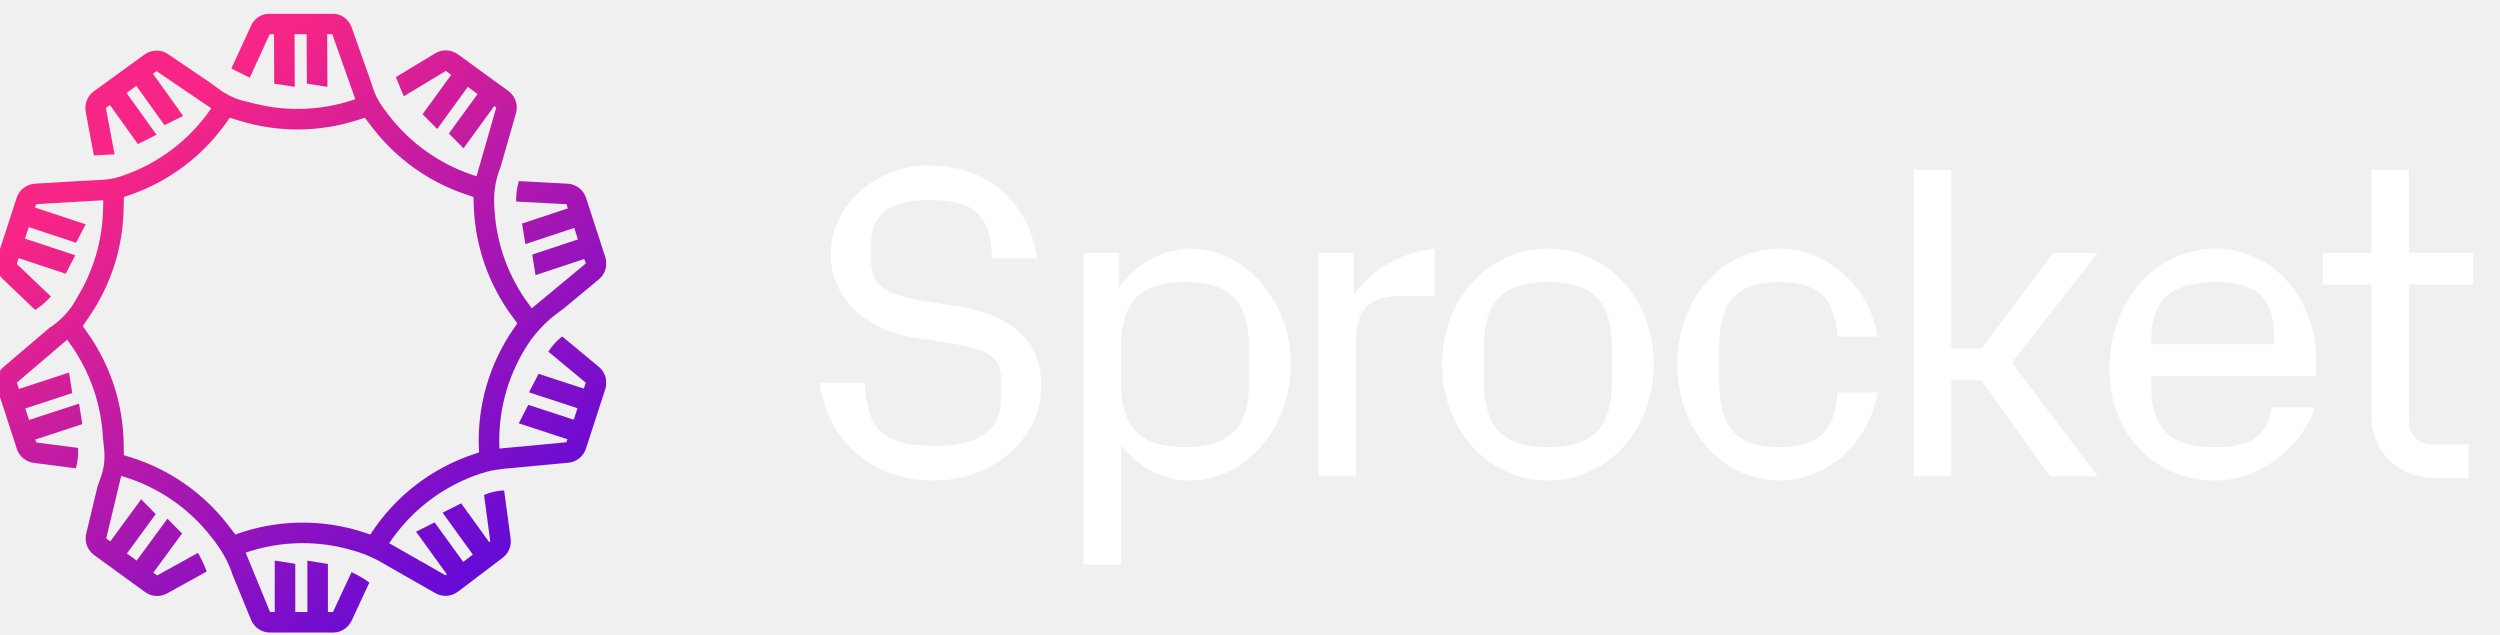
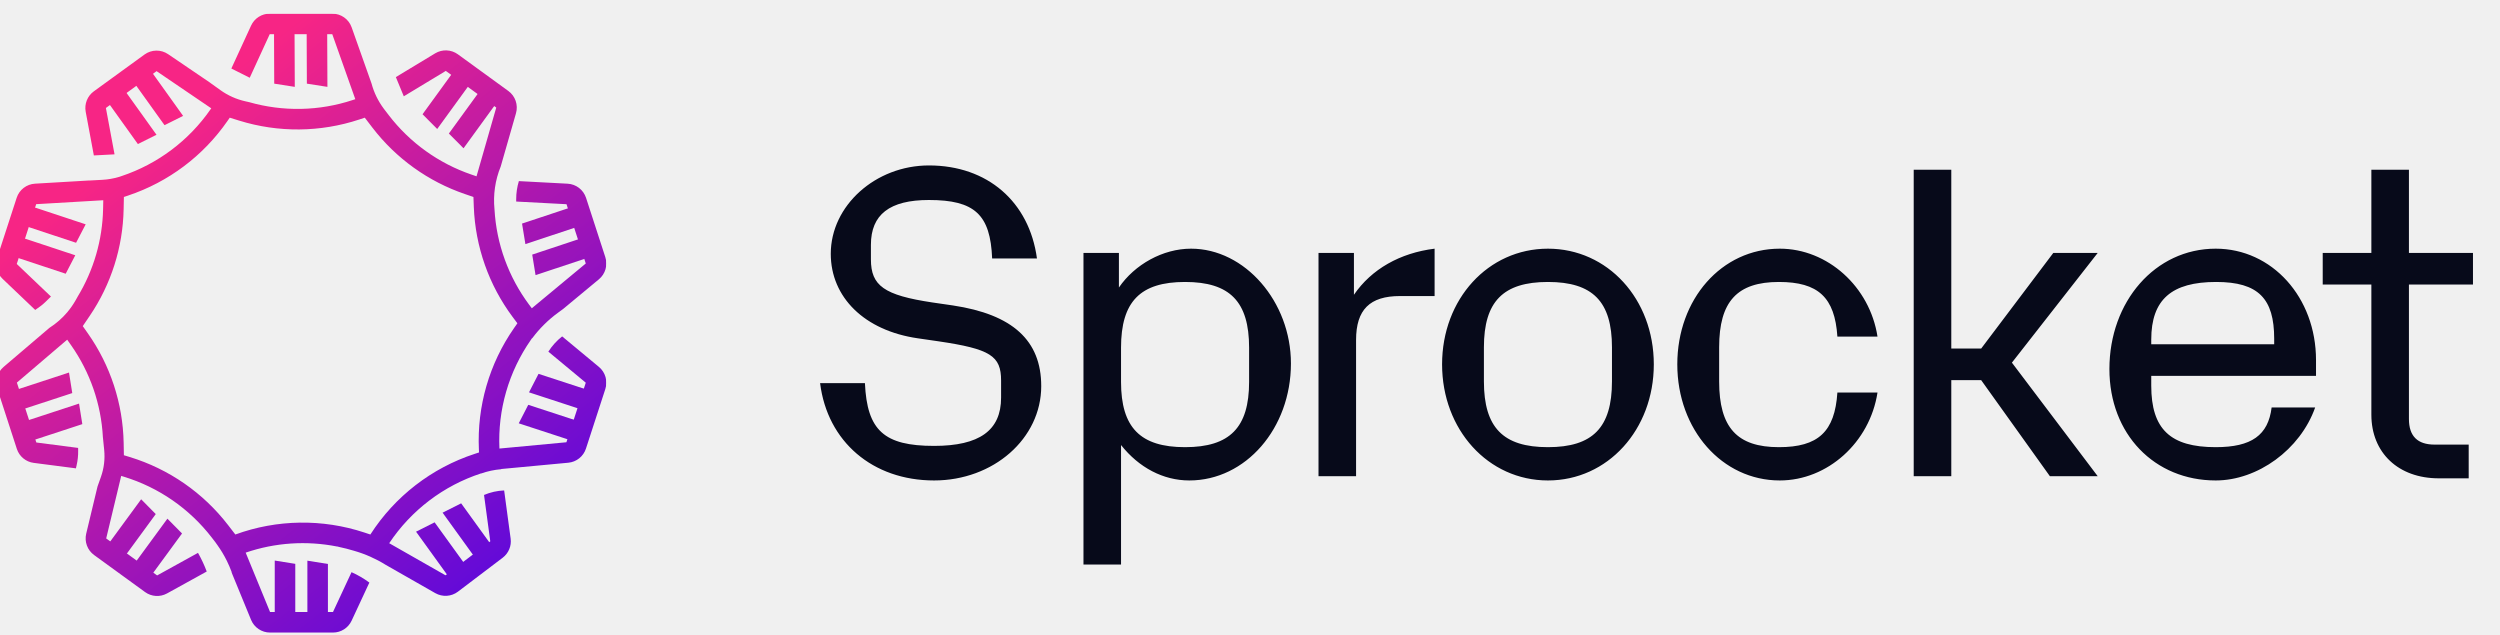
<svg xmlns="http://www.w3.org/2000/svg" width="126" height="32" viewBox="0 0 126 32" fill="none">
-   <path d="M47.078 24.215C43.98 24.215 41.699 22.257 41.333 19.31H43.592C43.7 21.698 44.56 22.473 47.078 22.473C49.358 22.473 50.455 21.698 50.455 20.041V19.181C50.455 17.933 49.917 17.589 47.293 17.201L46.26 17.051C43.571 16.664 41.871 14.986 41.871 12.791C41.871 10.36 44.13 8.338 46.819 8.338C49.767 8.338 51.875 10.166 52.263 13.028H50.004C49.917 10.812 49.121 10.08 46.819 10.08C44.84 10.08 43.894 10.812 43.894 12.339V13.071C43.894 14.405 44.56 14.878 46.992 15.244L48.024 15.394C51.036 15.846 52.478 17.159 52.478 19.46C52.478 22.107 50.068 24.215 47.078 24.215ZM60.029 12.533C62.739 12.533 65.063 15.201 65.063 18.32C65.063 21.59 62.782 24.215 59.943 24.215C58.63 24.215 57.404 23.57 56.5 22.43V28.453H54.607V12.748H56.393V14.491C57.189 13.329 58.609 12.533 60.029 12.533ZM62.955 19.245V17.524C62.955 15.201 61.986 14.211 59.727 14.211C57.468 14.211 56.5 15.201 56.5 17.524V19.245C56.5 21.547 57.468 22.537 59.727 22.537C61.986 22.537 62.955 21.547 62.955 19.245ZM68.238 14.857C69.12 13.566 70.562 12.748 72.304 12.533V14.921H70.562C69.034 14.921 68.346 15.61 68.346 17.137V24H66.453V12.748H68.238V14.857ZM78.016 24.215C75.004 24.215 72.681 21.655 72.681 18.363C72.681 15.072 75.004 12.533 78.016 12.533C81.028 12.533 83.352 15.072 83.352 18.363C83.352 21.655 81.028 24.215 78.016 24.215ZM78.016 22.537C80.275 22.537 81.243 21.547 81.243 19.224V17.503C81.243 15.201 80.275 14.211 78.016 14.211C75.757 14.211 74.789 15.201 74.789 17.503V19.224C74.789 21.547 75.757 22.537 78.016 22.537ZM89.7 24.215C86.795 24.215 84.536 21.655 84.536 18.363C84.536 15.072 86.774 12.533 89.7 12.533C92.109 12.533 94.239 14.448 94.626 16.965H92.604C92.475 14.986 91.636 14.211 89.657 14.211C87.548 14.211 86.645 15.201 86.645 17.503V19.224C86.645 21.547 87.548 22.537 89.657 22.537C91.636 22.537 92.475 21.762 92.604 19.783H94.626C94.239 22.3 92.109 24.215 89.7 24.215ZM96.451 24V8.553H98.345V17.567H99.851L103.486 12.748H105.724L101.4 18.277L105.724 24H103.314L99.851 19.159H98.345V24H96.451ZM116.727 18.944H108.423V19.439C108.423 21.633 109.391 22.537 111.671 22.537C113.478 22.537 114.318 21.935 114.49 20.536H116.684C115.931 22.666 113.78 24.215 111.671 24.215C108.595 24.215 106.314 21.892 106.314 18.6C106.314 15.201 108.616 12.533 111.671 12.533C114.511 12.533 116.727 14.986 116.727 18.148V18.944ZM111.693 14.211C109.455 14.211 108.423 15.093 108.423 17.116V17.352H114.619V17.072C114.619 15.05 113.823 14.211 111.693 14.211ZM122.916 24.108C120.873 24.108 119.517 22.817 119.517 20.902V14.34H117.065V12.748H119.517V8.553H121.41V12.748H124.638V14.34H121.41V21.117C121.41 21.978 121.841 22.408 122.701 22.408H124.422V24.108H122.916Z" fill="white" />
+   <path d="M47.078 24.215C43.98 24.215 41.699 22.257 41.333 19.31H43.592C43.7 21.698 44.56 22.473 47.078 22.473C49.358 22.473 50.455 21.698 50.455 20.041V19.181C50.455 17.933 49.917 17.589 47.293 17.201L46.26 17.051C43.571 16.664 41.871 14.986 41.871 12.791C41.871 10.36 44.13 8.338 46.819 8.338C49.767 8.338 51.875 10.166 52.263 13.028H50.004C49.917 10.812 49.121 10.08 46.819 10.08C44.84 10.08 43.894 10.812 43.894 12.339V13.071C43.894 14.405 44.56 14.878 46.992 15.244L48.024 15.394C51.036 15.846 52.478 17.159 52.478 19.46C52.478 22.107 50.068 24.215 47.078 24.215ZM60.029 12.533C62.739 12.533 65.063 15.201 65.063 18.32C65.063 21.59 62.782 24.215 59.943 24.215C58.63 24.215 57.404 23.57 56.5 22.43V28.453H54.607V12.748H56.393V14.491C57.189 13.329 58.609 12.533 60.029 12.533ZM62.955 19.245V17.524C62.955 15.201 61.986 14.211 59.727 14.211C57.468 14.211 56.5 15.201 56.5 17.524V19.245C56.5 21.547 57.468 22.537 59.727 22.537C61.986 22.537 62.955 21.547 62.955 19.245ZM68.238 14.857C69.12 13.566 70.562 12.748 72.304 12.533V14.921H70.562C69.034 14.921 68.346 15.61 68.346 17.137V24H66.453V12.748H68.238V14.857ZM78.016 24.215C75.004 24.215 72.681 21.655 72.681 18.363C72.681 15.072 75.004 12.533 78.016 12.533C81.028 12.533 83.352 15.072 83.352 18.363C83.352 21.655 81.028 24.215 78.016 24.215ZM78.016 22.537C80.275 22.537 81.243 21.547 81.243 19.224V17.503C81.243 15.201 80.275 14.211 78.016 14.211C75.757 14.211 74.789 15.201 74.789 17.503V19.224C74.789 21.547 75.757 22.537 78.016 22.537ZM89.7 24.215C86.795 24.215 84.536 21.655 84.536 18.363C84.536 15.072 86.774 12.533 89.7 12.533C92.109 12.533 94.239 14.448 94.626 16.965H92.604C92.475 14.986 91.636 14.211 89.657 14.211C87.548 14.211 86.645 15.201 86.645 17.503V19.224C86.645 21.547 87.548 22.537 89.657 22.537C91.636 22.537 92.475 21.762 92.604 19.783H94.626C94.239 22.3 92.109 24.215 89.7 24.215ZM96.451 24V8.553H98.345V17.567H99.851L103.486 12.748H105.724L101.4 18.277L105.724 24H103.314L99.851 19.159H98.345V24H96.451ZM116.727 18.944H108.423V19.439C108.423 21.633 109.391 22.537 111.671 22.537C113.478 22.537 114.318 21.935 114.49 20.536H116.684C115.931 22.666 113.78 24.215 111.671 24.215C108.595 24.215 106.314 21.892 106.314 18.6C106.314 15.201 108.616 12.533 111.671 12.533C114.511 12.533 116.727 14.986 116.727 18.148V18.944ZM111.693 14.211C109.455 14.211 108.423 15.093 108.423 17.116V17.352H114.619V17.072C114.619 15.05 113.823 14.211 111.693 14.211ZM122.916 24.108C120.873 24.108 119.517 22.817 119.517 20.902V14.34H117.065V12.748H119.517V8.553H121.41V12.748H124.638V14.34H121.41V21.117C121.41 21.978 121.841 22.408 122.701 22.408H124.422V24.108H122.916Z" fill="#070A1A" />
  <mask id="mask0_3100_8065" style="mask-type:alpha" maskUnits="userSpaceOnUse" x="-1" y="0" width="32" height="32">
-     <path fill-rule="evenodd" clip-rule="evenodd" d="M12.655 1.29C12.824 0.922 13.191 0.687 13.595 0.687H16.746C17.185 0.687 17.576 0.963 17.722 1.376L18.725 4.207C18.848 4.664 19.055 5.091 19.336 5.468L19.335 5.468L19.59 5.801C20.656 7.191 22.108 8.234 23.765 8.8L24.017 8.886L25.011 5.421L22.468 3.574L20.351 4.854L19.951 3.886L21.933 2.688C22.289 2.473 22.74 2.492 23.077 2.737L25.619 4.584C25.971 4.839 26.126 5.288 26.006 5.707L25.236 8.392C24.956 9.077 24.849 9.82 24.923 10.556C25.021 12.292 25.628 13.961 26.668 15.357L26.803 15.537L29.523 13.28L28.552 10.292L26.016 10.158V10.037C26.016 9.73 26.061 9.424 26.15 9.13L26.15 9.128L28.607 9.258C29.035 9.281 29.404 9.565 29.537 9.972L30.508 12.96C30.639 13.364 30.511 13.806 30.184 14.077L28.382 15.572L28.118 15.765C27.624 16.127 27.188 16.559 26.824 17.048L26.816 17.042L26.753 17.134C25.638 18.735 25.082 20.658 25.171 22.607L28.547 22.29L29.523 19.288L27.637 17.723C27.824 17.429 28.059 17.17 28.332 16.954L30.184 18.491C30.511 18.762 30.639 19.204 30.508 19.608L29.532 22.61C29.404 23.003 29.055 23.282 28.644 23.321L25.263 23.638L25.264 23.648L25.259 23.648C24.914 23.677 24.574 23.749 24.249 23.864L24.248 23.858L24.246 23.859C22.35 24.479 20.72 25.72 19.616 27.378L22.454 28.995L24.71 27.284L24.395 24.946C24.716 24.809 25.059 24.732 25.409 24.718L25.736 27.146C25.786 27.515 25.633 27.883 25.336 28.109L23.08 29.82C22.75 30.071 22.302 30.1 21.941 29.895L19.439 28.468C18.942 28.158 18.404 27.92 17.841 27.759C17.594 27.684 17.345 27.62 17.093 27.567L16.989 27.54L16.99 27.545C15.459 27.241 13.868 27.344 12.382 27.853L13.611 30.846H16.782L17.717 28.838C18.035 28.979 18.336 29.155 18.616 29.362L17.721 31.283C17.551 31.648 17.185 31.881 16.782 31.881H13.611C13.191 31.881 12.812 31.627 12.653 31.239L11.671 28.848L11.681 28.844C11.607 28.643 11.523 28.448 11.429 28.257L11.425 28.248L11.424 28.248C11.291 27.981 11.136 27.723 10.962 27.479L10.881 27.366L10.882 27.365L10.863 27.34L10.833 27.298L10.832 27.299L10.679 27.1C9.554 25.639 8.001 24.563 6.237 24.025L6.109 23.985L5.352 27.137L7.919 29.002L9.979 27.864C10.15 28.165 10.297 28.48 10.419 28.804L8.42 29.908C8.068 30.103 7.636 30.076 7.311 29.84L4.743 27.974C4.404 27.728 4.247 27.302 4.345 26.895L4.915 24.52L5.086 24.039C5.241 23.603 5.297 23.138 5.251 22.677L5.185 22.028C5.096 20.367 4.542 18.763 3.583 17.399L3.386 17.12L0.851 19.283L1.832 22.302L3.937 22.575L3.939 22.703C3.944 22.958 3.917 23.213 3.859 23.462L3.826 23.605L1.699 23.329C1.303 23.278 0.971 23.003 0.848 22.622L-0.133 19.603C-0.263 19.204 -0.14 18.767 0.179 18.495L2.489 16.525C2.829 16.308 3.134 16.041 3.394 15.734L3.395 15.735L3.407 15.717C3.557 15.537 3.691 15.344 3.808 15.139L3.905 14.967L3.904 14.967C4.718 13.63 5.165 12.098 5.196 10.528L5.205 10.092L1.824 10.29L0.845 13.304L2.568 14.946L2.281 15.227C2.201 15.305 2.115 15.377 2.024 15.443L1.775 15.621L0.131 14.054C-0.158 13.779 -0.263 13.363 -0.14 12.984L0.84 9.97C0.971 9.565 1.338 9.282 1.764 9.257L4.498 9.096L4.498 9.099L5.175 9.062C5.45 9.046 5.722 8.998 5.985 8.919L5.986 8.921L6.133 8.872C7.95 8.264 9.521 7.084 10.611 5.51L10.647 5.459L7.891 3.586L5.337 5.442L5.773 7.779L4.73 7.834L4.319 5.632C4.246 5.239 4.405 4.839 4.728 4.604L7.283 2.748C7.636 2.492 8.112 2.484 8.473 2.73L10.59 4.168L10.588 4.169L11.117 4.548C11.491 4.815 11.915 5.004 12.364 5.105L12.555 5.148C14.267 5.637 16.089 5.601 17.783 5.04L17.907 4.999L16.746 1.722H13.595L12.586 3.919L11.66 3.453L12.655 1.29ZM11.579 5.931L11.463 6.099C10.244 7.858 8.49 9.175 6.462 9.854L6.244 9.927L6.231 10.548C6.193 12.468 5.598 14.336 4.519 15.924L4.171 16.436L4.43 16.804C5.566 18.42 6.193 20.338 6.232 22.313L6.244 22.944L6.54 23.034C8.51 23.636 10.243 24.837 11.499 26.469L11.861 26.939C13.957 26.175 16.251 26.14 18.37 26.841L18.666 26.939L18.667 26.938C19.9 25.019 21.756 23.584 23.924 22.875L24.143 22.803L24.136 22.655C24.037 20.479 24.658 18.33 25.903 16.542L26.076 16.294L25.838 15.976C24.639 14.368 23.957 12.434 23.88 10.429L23.861 9.927L23.431 9.78C21.581 9.148 19.958 7.983 18.768 6.431L18.385 5.931L18.108 6.023C16.144 6.673 14.027 6.692 12.051 6.078L11.579 5.931Z" fill="white" />
-     <path fill-rule="evenodd" clip-rule="evenodd" d="M14.846 1.74C14.845 1.508 14.656 1.32 14.425 1.321L14.229 1.322C13.997 1.323 13.81 1.512 13.811 1.744L13.821 4.216L14.857 4.378L14.846 1.74Z" fill="white" />
-     <path fill-rule="evenodd" clip-rule="evenodd" d="M16.491 1.74C16.49 1.508 16.302 1.32 16.07 1.321L15.874 1.322C15.642 1.323 15.455 1.512 15.456 1.744L15.466 4.216L16.502 4.378L16.491 1.74Z" fill="white" />
-     <path fill-rule="evenodd" clip-rule="evenodd" d="M15.492 30.897C15.492 31.129 15.68 31.317 15.912 31.317L16.108 31.317C16.34 31.317 16.527 31.129 16.527 30.897L16.527 28.424L15.492 28.258L15.492 30.897Z" fill="white" />
-     <path fill-rule="evenodd" clip-rule="evenodd" d="M13.847 30.891C13.847 31.122 14.035 31.311 14.267 31.311L14.463 31.311C14.694 31.311 14.882 31.122 14.882 30.891L14.882 28.418L13.847 28.252L13.847 30.891Z" fill="white" />
-     <path fill-rule="evenodd" clip-rule="evenodd" d="M23.586 4.366C23.723 4.178 23.681 3.916 23.493 3.78L23.335 3.665C23.148 3.528 22.885 3.57 22.749 3.758L21.296 5.758L22.035 6.501L23.586 4.366Z" fill="white" />
-     <path fill-rule="evenodd" clip-rule="evenodd" d="M24.913 5.338C25.049 5.15 25.008 4.888 24.82 4.752L24.662 4.637C24.474 4.5 24.212 4.542 24.076 4.73L22.623 6.73L23.362 7.473L24.913 5.338Z" fill="white" />
-     <path fill-rule="evenodd" clip-rule="evenodd" d="M6.878 28.27C6.741 28.457 6.781 28.72 6.968 28.857L7.126 28.973C7.313 29.11 7.576 29.069 7.713 28.882L9.174 26.887L8.437 26.141L6.878 28.27Z" fill="white" />
-     <path fill-rule="evenodd" clip-rule="evenodd" d="M5.554 27.293C5.417 27.48 5.458 27.743 5.645 27.88L5.803 27.995C5.99 28.132 6.253 28.092 6.39 27.905L7.85 25.91L7.114 25.164L5.554 27.293Z" fill="white" />
-     <path fill-rule="evenodd" clip-rule="evenodd" d="M28.984 11.471C29.204 11.398 29.323 11.161 29.25 10.941L29.189 10.755C29.116 10.535 28.878 10.416 28.658 10.489L26.311 11.268L26.48 12.303L28.984 11.471Z" fill="white" />
-     <path fill-rule="evenodd" clip-rule="evenodd" d="M29.496 13.035C29.716 12.961 29.836 12.724 29.762 12.504L29.701 12.318C29.628 12.098 29.39 11.979 29.17 12.052L26.824 12.832L26.992 13.866L29.496 13.035Z" fill="white" />
-     <path fill-rule="evenodd" clip-rule="evenodd" d="M1.477 21.162C1.256 21.235 1.136 21.472 1.208 21.692L1.269 21.878C1.341 22.098 1.579 22.218 1.799 22.146L4.149 21.376L3.984 20.341L1.477 21.162Z" fill="white" />
-     <path fill-rule="evenodd" clip-rule="evenodd" d="M0.971 19.597C0.75 19.669 0.63 19.907 0.702 20.127L0.763 20.313C0.835 20.533 1.072 20.653 1.293 20.581L3.642 19.811L3.478 18.776L0.971 19.597Z" fill="white" />
-     <path fill-rule="evenodd" clip-rule="evenodd" d="M29.17 20.594C29.391 20.666 29.628 20.546 29.7 20.325L29.761 20.14C29.833 19.919 29.712 19.682 29.492 19.61L27.142 18.842L26.662 19.774L29.17 20.594Z" fill="white" />
-     <path fill-rule="evenodd" clip-rule="evenodd" d="M28.653 22.155C28.873 22.227 29.11 22.107 29.183 21.887L29.243 21.701C29.315 21.481 29.195 21.244 28.975 21.172L26.624 20.403L26.145 21.335L28.653 22.155Z" fill="white" />
-     <path fill-rule="evenodd" clip-rule="evenodd" d="M1.289 12.036C1.069 11.963 0.832 12.082 0.759 12.302L0.697 12.488C0.624 12.708 0.744 12.945 0.964 13.018L3.311 13.796L3.794 12.866L1.289 12.036Z" fill="white" />
-     <path fill-rule="evenodd" clip-rule="evenodd" d="M1.813 10.476C1.593 10.403 1.355 10.523 1.282 10.743L1.221 10.928C1.148 11.149 1.267 11.386 1.487 11.459L3.834 12.236L4.318 11.306L1.813 10.476Z" fill="white" />
-     <path fill-rule="evenodd" clip-rule="evenodd" d="M23.851 27.979C23.987 28.167 24.249 28.209 24.437 28.073L24.596 27.959C24.784 27.823 24.826 27.561 24.69 27.372L23.242 25.368L22.306 25.839L23.851 27.979Z" fill="white" />
-     <path fill-rule="evenodd" clip-rule="evenodd" d="M22.513 28.936C22.649 29.124 22.911 29.167 23.099 29.031L23.258 28.916C23.446 28.781 23.488 28.518 23.353 28.33L21.905 26.326L20.969 26.797L22.513 28.936Z" fill="white" />
-     <path fill-rule="evenodd" clip-rule="evenodd" d="M6.351 4.647C6.216 4.459 5.954 4.415 5.766 4.55L5.607 4.664C5.418 4.799 5.375 5.061 5.51 5.25L6.949 7.26L7.888 6.793L6.351 4.647Z" fill="white" />
-     <path fill-rule="evenodd" clip-rule="evenodd" d="M7.693 3.695C7.558 3.506 7.295 3.463 7.107 3.598L6.948 3.712C6.759 3.847 6.716 4.109 6.851 4.298L8.291 6.308L9.229 5.841L7.693 3.695Z" fill="white" />
+     <path fill-rule="evenodd" clip-rule="evenodd" d="M12.655 1.29C12.824 0.922 13.191 0.687 13.595 0.687H16.746C17.185 0.687 17.576 0.963 17.722 1.376L18.725 4.207C18.848 4.664 19.055 5.091 19.336 5.468L19.335 5.468L19.59 5.801C20.656 7.191 22.108 8.234 23.765 8.8L24.017 8.886L25.011 5.421L22.468 3.574L20.351 4.854L19.951 3.886L21.933 2.688C22.289 2.473 22.74 2.492 23.077 2.737L25.619 4.584C25.971 4.839 26.126 5.288 26.006 5.707L25.236 8.392C24.956 9.077 24.849 9.82 24.923 10.556C25.021 12.292 25.628 13.961 26.668 15.357L26.803 15.537L29.523 13.28L28.552 10.292L26.016 10.158V10.037C26.016 9.73 26.061 9.424 26.15 9.13L26.15 9.128L28.607 9.258C29.035 9.281 29.404 9.565 29.537 9.972L30.508 12.96C30.639 13.364 30.511 13.806 30.184 14.077L28.382 15.572L28.118 15.765C27.624 16.127 27.188 16.559 26.824 17.048L26.816 17.042L26.753 17.134C25.638 18.735 25.082 20.658 25.171 22.607L28.547 22.29L29.523 19.288L27.637 17.723C27.824 17.429 28.059 17.17 28.332 16.954L30.184 18.491C30.511 18.762 30.639 19.204 30.508 19.608L29.532 22.61C29.404 23.003 29.055 23.282 28.644 23.321L25.263 23.638L25.264 23.648L25.259 23.648C24.914 23.677 24.574 23.749 24.249 23.864L24.248 23.858L24.246 23.859C22.35 24.479 20.72 25.72 19.616 27.378L22.454 28.995L24.71 27.284L24.395 24.946C24.716 24.809 25.059 24.732 25.409 24.718L25.736 27.146C25.786 27.515 25.633 27.883 25.336 28.109L23.08 29.82C22.75 30.071 22.302 30.1 21.941 29.895L19.439 28.468C18.942 28.158 18.404 27.92 17.841 27.759C17.594 27.684 17.345 27.62 17.093 27.567L16.989 27.54L16.99 27.545C15.459 27.241 13.868 27.344 12.382 27.853L13.611 30.846H16.782L17.717 28.838C18.035 28.979 18.336 29.155 18.616 29.362L17.721 31.283C17.551 31.648 17.185 31.881 16.782 31.881H13.611C13.191 31.881 12.812 31.627 12.653 31.239L11.671 28.848L11.681 28.844C11.607 28.643 11.523 28.448 11.429 28.257L11.425 28.248L11.424 28.248C11.291 27.981 11.136 27.723 10.962 27.479L10.881 27.366L10.882 27.365L10.863 27.34L10.833 27.298L10.832 27.299L10.679 27.1C9.554 25.639 8.001 24.563 6.237 24.025L6.109 23.985L5.352 27.137L7.919 29.002L9.979 27.864C10.15 28.165 10.297 28.48 10.419 28.804L8.42 29.908C8.068 30.103 7.636 30.076 7.311 29.84L4.743 27.974C4.404 27.728 4.247 27.302 4.345 26.895L4.915 24.52L5.086 24.039C5.241 23.603 5.297 23.138 5.251 22.677L5.185 22.028C5.096 20.367 4.542 18.763 3.583 17.399L3.386 17.12L0.851 19.283L1.832 22.302L3.937 22.575L3.939 22.703C3.944 22.958 3.917 23.213 3.859 23.462L3.826 23.605L1.699 23.329C1.303 23.278 0.971 23.003 0.848 22.622L-0.133 19.603C-0.263 19.204 -0.14 18.767 0.179 18.495L2.489 16.525C2.829 16.308 3.134 16.041 3.394 15.734L3.395 15.735L3.407 15.717C3.557 15.537 3.691 15.344 3.808 15.139L3.905 14.967L3.904 14.967C4.718 13.63 5.165 12.098 5.196 10.528L5.205 10.092L1.824 10.29L0.845 13.304L2.568 14.946L2.281 15.227C2.201 15.305 2.115 15.377 2.024 15.443L1.775 15.621L0.131 14.054C-0.158 13.779 -0.263 13.363 -0.14 12.984L0.84 9.97C0.971 9.565 1.338 9.282 1.764 9.257L4.498 9.096L4.498 9.099L5.175 9.062C5.45 9.046 5.722 8.998 5.985 8.919L5.986 8.921L6.133 8.872C7.95 8.264 9.521 7.084 10.611 5.51L10.647 5.459L7.891 3.586L5.337 5.442L5.773 7.779L4.73 7.834L4.319 5.632C4.246 5.239 4.405 4.839 4.728 4.604L7.283 2.748C7.636 2.492 8.112 2.484 8.473 2.73L10.59 4.168L10.588 4.169L11.117 4.548C11.491 4.815 11.915 5.004 12.364 5.105L12.555 5.148C14.267 5.637 16.089 5.601 17.783 5.04L17.907 4.999L16.746 1.722H13.595L12.586 3.919L11.66 3.453L12.655 1.29ZM11.579 5.931L11.463 6.099C10.244 7.858 8.49 9.175 6.462 9.854L6.244 9.927L6.231 10.548C6.193 12.468 5.598 14.336 4.519 15.924L4.171 16.436L4.43 16.804C5.566 18.42 6.193 20.338 6.232 22.313L6.244 22.944L6.54 23.034C8.51 23.636 10.243 24.837 11.499 26.469L11.861 26.939C13.957 26.175 16.251 26.14 18.37 26.841L18.666 26.939L18.667 26.938C19.9 25.019 21.756 23.584 23.924 22.875L24.143 22.803L24.136 22.655C24.037 20.479 24.658 18.33 25.903 16.542L26.076 16.294L25.838 15.976C24.639 14.368 23.957 12.434 23.88 10.429L23.861 9.927L23.431 9.78C21.581 9.148 19.958 7.983 18.768 6.431L18.385 5.931L18.108 6.023C16.144 6.673 14.027 6.692 12.051 6.078L11.579 5.931Z" fill="#070A1A" />
+     <path fill-rule="evenodd" clip-rule="evenodd" d="M14.846 1.74C14.845 1.508 14.656 1.32 14.425 1.321L14.229 1.322C13.997 1.323 13.81 1.512 13.811 1.744L13.821 4.216L14.857 4.378L14.846 1.74Z" fill="#070A1A" />
+     <path fill-rule="evenodd" clip-rule="evenodd" d="M16.491 1.74C16.49 1.508 16.302 1.32 16.07 1.321L15.874 1.322C15.642 1.323 15.455 1.512 15.456 1.744L15.466 4.216L16.502 4.378L16.491 1.74Z" fill="#070A1A" />
+     <path fill-rule="evenodd" clip-rule="evenodd" d="M15.492 30.897C15.492 31.129 15.68 31.317 15.912 31.317L16.108 31.317C16.34 31.317 16.527 31.129 16.527 30.897L16.527 28.424L15.492 28.258L15.492 30.897Z" fill="#070A1A" />
+     <path fill-rule="evenodd" clip-rule="evenodd" d="M13.847 30.891C13.847 31.122 14.035 31.311 14.267 31.311L14.463 31.311C14.694 31.311 14.882 31.122 14.882 30.891L14.882 28.418L13.847 28.252L13.847 30.891Z" fill="#070A1A" />
+     <path fill-rule="evenodd" clip-rule="evenodd" d="M23.586 4.366C23.723 4.178 23.681 3.916 23.493 3.78L23.335 3.665C23.148 3.528 22.885 3.57 22.749 3.758L21.296 5.758L22.035 6.501L23.586 4.366Z" fill="#070A1A" />
+     <path fill-rule="evenodd" clip-rule="evenodd" d="M24.913 5.338C25.049 5.15 25.008 4.888 24.82 4.752L24.662 4.637C24.474 4.5 24.212 4.542 24.076 4.73L22.623 6.73L23.362 7.473L24.913 5.338Z" fill="#070A1A" />
+     <path fill-rule="evenodd" clip-rule="evenodd" d="M6.878 28.27C6.741 28.457 6.781 28.72 6.968 28.857L7.126 28.973C7.313 29.11 7.576 29.069 7.713 28.882L9.174 26.887L8.437 26.141L6.878 28.27Z" fill="#070A1A" />
+     <path fill-rule="evenodd" clip-rule="evenodd" d="M5.554 27.293C5.417 27.48 5.458 27.743 5.645 27.88L5.803 27.995C5.99 28.132 6.253 28.092 6.39 27.905L7.85 25.91L7.114 25.164L5.554 27.293Z" fill="#070A1A" />
+     <path fill-rule="evenodd" clip-rule="evenodd" d="M28.984 11.471C29.204 11.398 29.323 11.161 29.25 10.941L29.189 10.755C29.116 10.535 28.878 10.416 28.658 10.489L26.311 11.268L26.48 12.303L28.984 11.471Z" fill="#070A1A" />
+     <path fill-rule="evenodd" clip-rule="evenodd" d="M29.496 13.035C29.716 12.961 29.836 12.724 29.762 12.504L29.701 12.318C29.628 12.098 29.39 11.979 29.17 12.052L26.824 12.832L26.992 13.866L29.496 13.035Z" fill="#070A1A" />
+     <path fill-rule="evenodd" clip-rule="evenodd" d="M1.477 21.162C1.256 21.235 1.136 21.472 1.208 21.692L1.269 21.878C1.341 22.098 1.579 22.218 1.799 22.146L4.149 21.376L3.984 20.341L1.477 21.162Z" fill="#070A1A" />
+     <path fill-rule="evenodd" clip-rule="evenodd" d="M0.971 19.597C0.75 19.669 0.63 19.907 0.702 20.127L0.763 20.313C0.835 20.533 1.072 20.653 1.293 20.581L3.642 19.811L3.478 18.776L0.971 19.597Z" fill="#070A1A" />
+     <path fill-rule="evenodd" clip-rule="evenodd" d="M29.17 20.594C29.391 20.666 29.628 20.546 29.7 20.325L29.761 20.14C29.833 19.919 29.712 19.682 29.492 19.61L27.142 18.842L26.662 19.774L29.17 20.594Z" fill="#070A1A" />
+     <path fill-rule="evenodd" clip-rule="evenodd" d="M28.653 22.155C28.873 22.227 29.11 22.107 29.183 21.887L29.243 21.701C29.315 21.481 29.195 21.244 28.975 21.172L26.624 20.403L26.145 21.335L28.653 22.155Z" fill="#070A1A" />
+     <path fill-rule="evenodd" clip-rule="evenodd" d="M1.289 12.036C1.069 11.963 0.832 12.082 0.759 12.302L0.697 12.488C0.624 12.708 0.744 12.945 0.964 13.018L3.311 13.796L3.794 12.866L1.289 12.036Z" fill="#070A1A" />
+     <path fill-rule="evenodd" clip-rule="evenodd" d="M1.813 10.476C1.593 10.403 1.355 10.523 1.282 10.743L1.221 10.928C1.148 11.149 1.267 11.386 1.487 11.459L3.834 12.236L4.318 11.306L1.813 10.476Z" fill="#070A1A" />
+     <path fill-rule="evenodd" clip-rule="evenodd" d="M23.851 27.979C23.987 28.167 24.249 28.209 24.437 28.073L24.596 27.959C24.784 27.823 24.826 27.561 24.69 27.372L23.242 25.368L22.306 25.839L23.851 27.979Z" fill="#070A1A" />
+     <path fill-rule="evenodd" clip-rule="evenodd" d="M22.513 28.936C22.649 29.124 22.911 29.167 23.099 29.031L23.258 28.916C23.446 28.781 23.488 28.518 23.353 28.33L21.905 26.326L20.969 26.797L22.513 28.936Z" fill="#070A1A" />
+     <path fill-rule="evenodd" clip-rule="evenodd" d="M6.351 4.647C6.216 4.459 5.954 4.415 5.766 4.55L5.607 4.664C5.418 4.799 5.375 5.061 5.51 5.25L6.949 7.26L7.888 6.793L6.351 4.647Z" fill="#070A1A" />
+     <path fill-rule="evenodd" clip-rule="evenodd" d="M7.693 3.695C7.558 3.506 7.295 3.463 7.107 3.598L6.948 3.712C6.759 3.847 6.716 4.109 6.851 4.298L8.291 6.308L9.229 5.841L7.693 3.695Z" fill="#070A1A" />
  </mask>
  <g mask="url(#mask0_3100_8065)">
    <rect y="0.687" width="30.558" height="31.245" fill="url(#paint0_linear_3100_8065)" />
  </g>
  <defs>
    <linearGradient id="paint0_linear_3100_8065" x1="8.176" y1="6.352" x2="31.671" y2="36.382" gradientUnits="userSpaceOnUse">
      <stop stop-color="#F72585" />
      <stop offset="1" stop-color="#2D00F7" />
    </linearGradient>
  </defs>
</svg>
